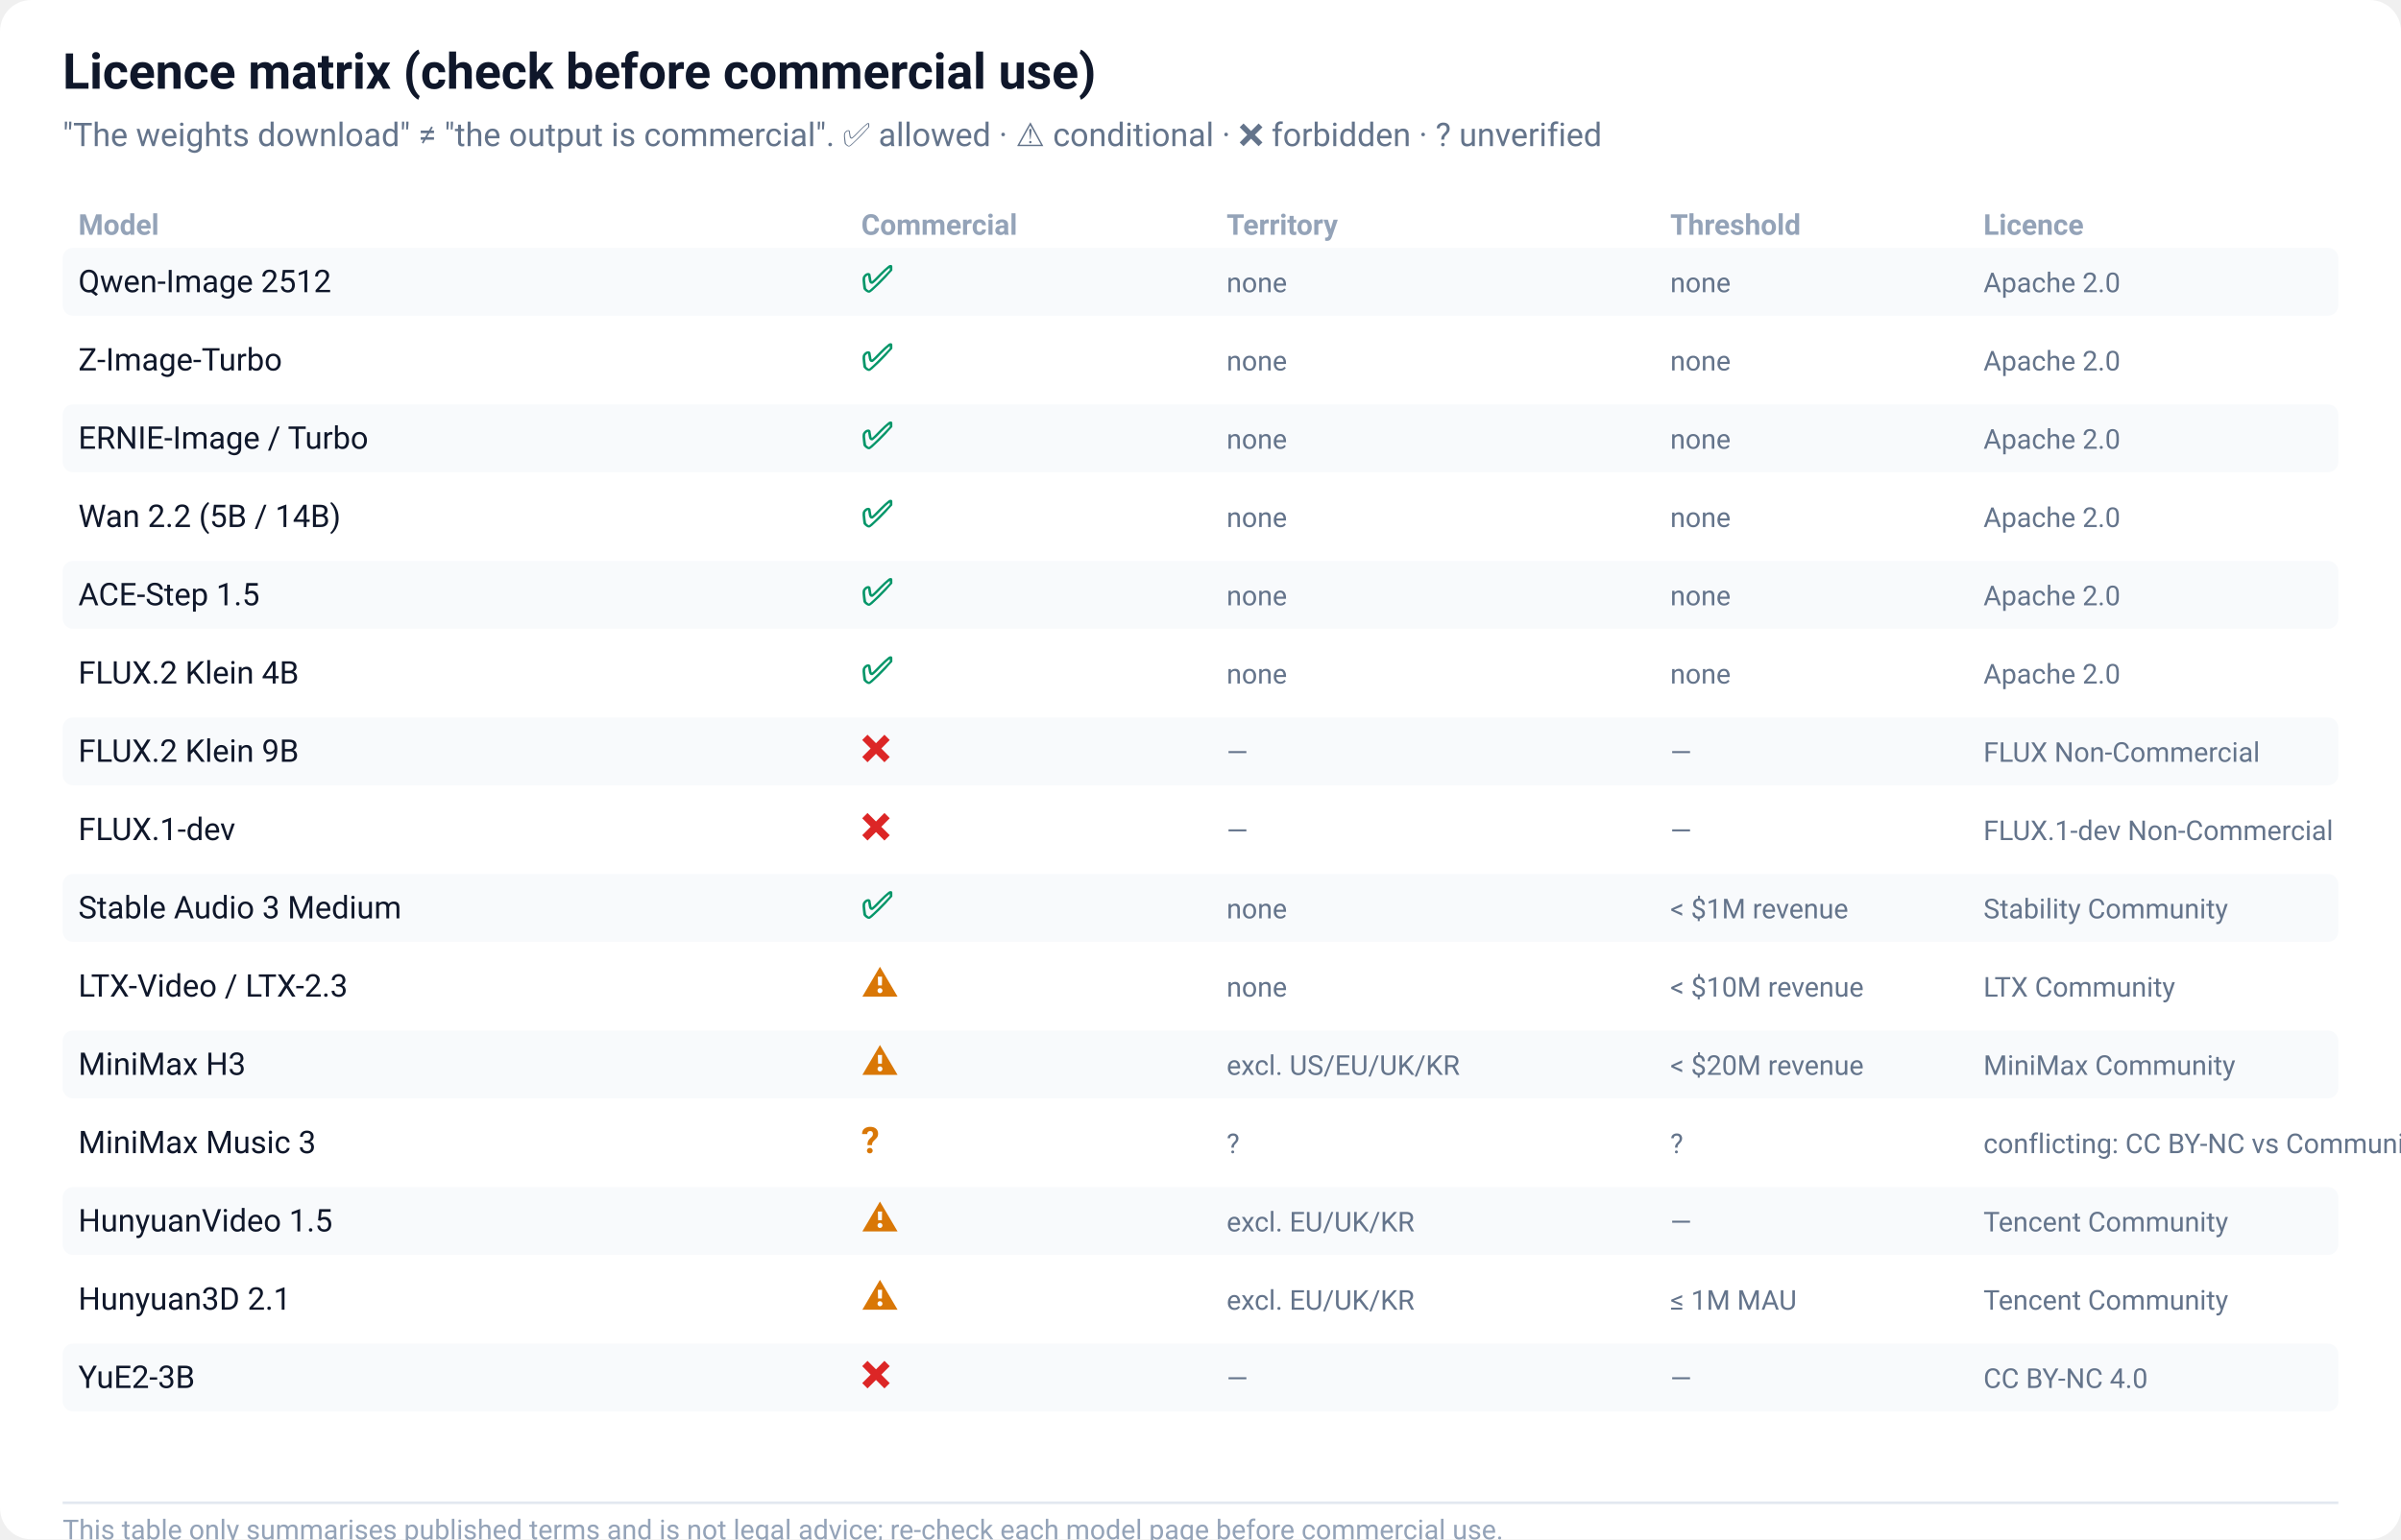
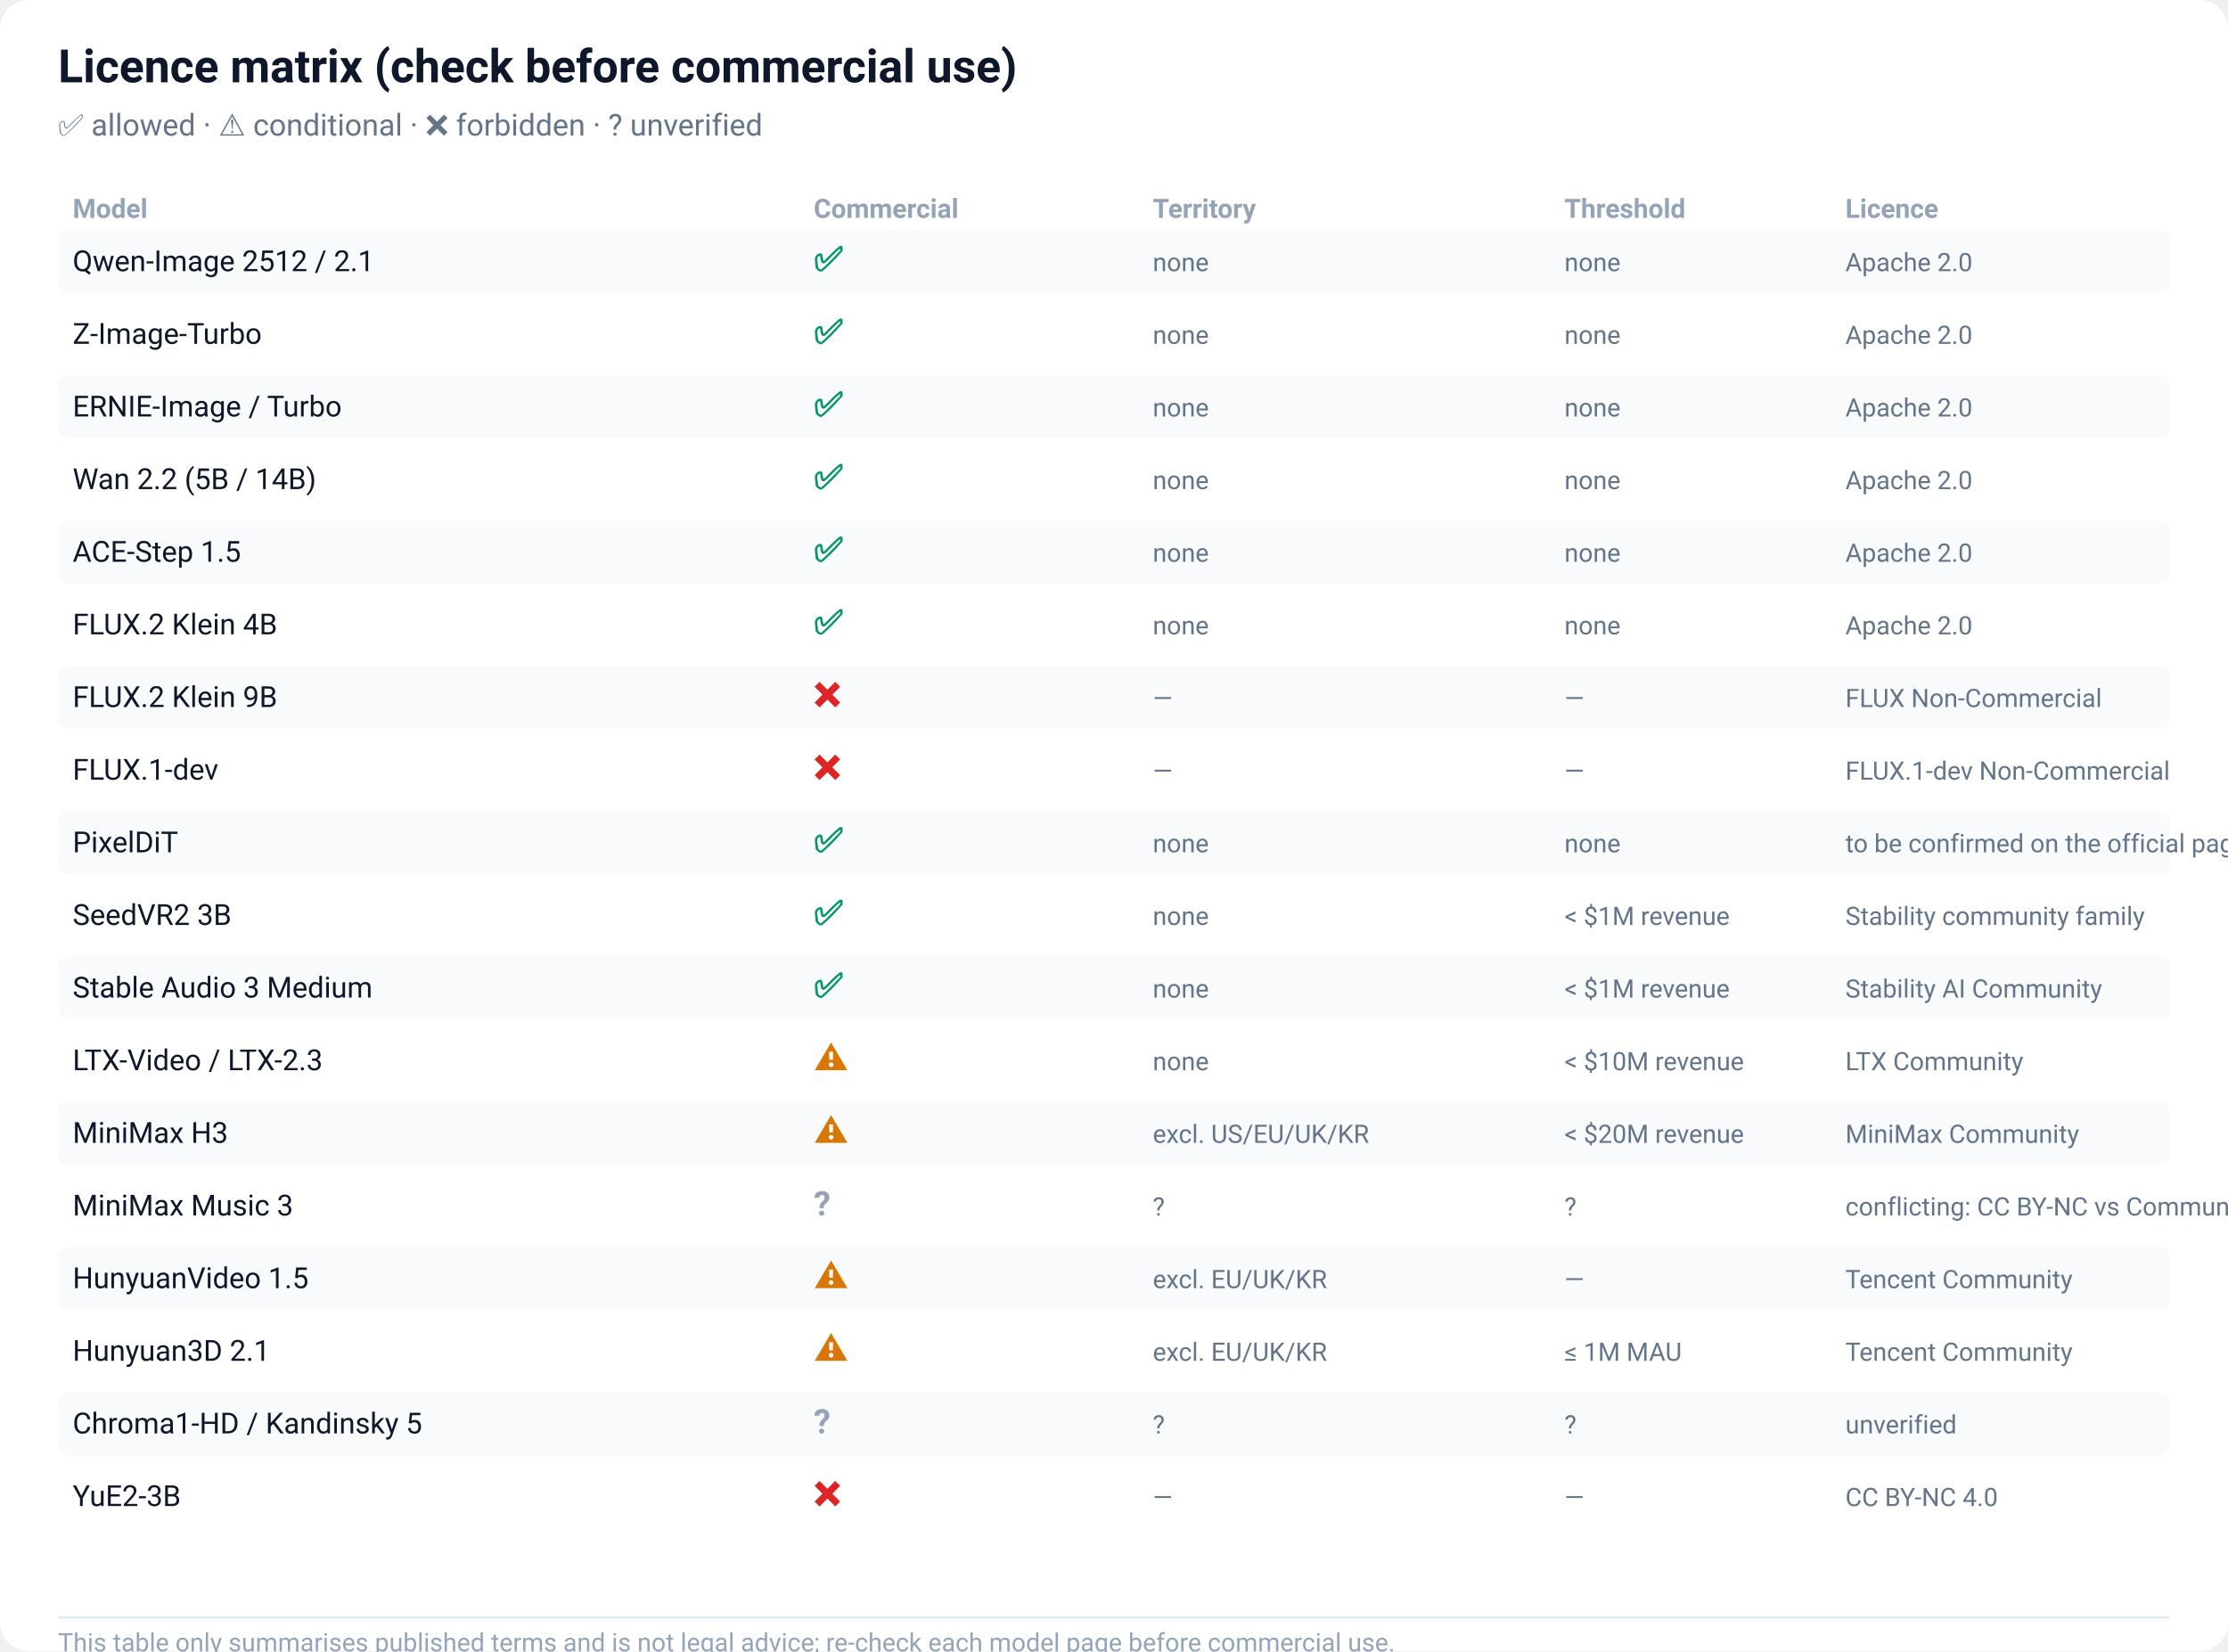
- <svg xmlns="http://www.w3.org/2000/svg" viewBox="0 0 920 590" width="920" height="590" role="img" aria-label="Licence matrix (check before commercial use)">
-   <rect x="0.0" y="0.0" width="920.0" height="590.0" rx="12" fill="#ffffff" />
-   <text x="24" y="34" font-family="-apple-system,'Segoe UI',Roboto,Helvetica,Arial,sans-serif" font-size="19" fill="#0f172a" font-weight="700">Licence matrix (check before commercial use)</text>
-   <text x="24" y="56" font-family="-apple-system,'Segoe UI',Roboto,Helvetica,Arial,sans-serif" font-size="12.5" fill="#64748b">"The weights download" ≠ "the output is commercial". ✅ allowed · ⚠️ conditional · ❌ forbidden · ? unverified</text>
-   <text x="30" y="90" font-family="-apple-system,'Segoe UI',Roboto,Helvetica,Arial,sans-serif" font-size="11" fill="#94a3b8" font-weight="700">Model</text>
-   <text x="330" y="90" font-family="-apple-system,'Segoe UI',Roboto,Helvetica,Arial,sans-serif" font-size="11" fill="#94a3b8" font-weight="700">Commercial</text>
-   <text x="470" y="90" font-family="-apple-system,'Segoe UI',Roboto,Helvetica,Arial,sans-serif" font-size="11" fill="#94a3b8" font-weight="700">Territory</text>
-   <text x="640" y="90" font-family="-apple-system,'Segoe UI',Roboto,Helvetica,Arial,sans-serif" font-size="11" fill="#94a3b8" font-weight="700">Threshold</text>
-   <text x="760" y="90" font-family="-apple-system,'Segoe UI',Roboto,Helvetica,Arial,sans-serif" font-size="11" fill="#94a3b8" font-weight="700">Licence</text>
+ <svg xmlns="http://www.w3.org/2000/svg" viewBox="0 0 920 682" width="920" height="682" role="img" aria-label="Licence matrix (check before commercial use)">
+   <rect x="0.0" y="0.0" width="920.0" height="682.0" rx="12" fill="#ffffff" />
+   <text x="24.0" y="34.0" font-family="-apple-system,'Segoe UI',Roboto,Helvetica,Arial,sans-serif" font-size="19" fill="#0f172a" font-weight="700">Licence matrix (check before commercial use)</text>
+   <text x="24.0" y="56.0" font-family="-apple-system,'Segoe UI',Roboto,Helvetica,Arial,sans-serif" font-size="12.5" fill="#64748b">✅ allowed · ⚠️ conditional · ❌ forbidden · ? unverified</text>
+   <text x="30.0" y="90.0" font-family="-apple-system,'Segoe UI',Roboto,Helvetica,Arial,sans-serif" font-size="11" fill="#94a3b8" font-weight="700">Model</text>
+   <text x="336.0" y="90.0" font-family="-apple-system,'Segoe UI',Roboto,Helvetica,Arial,sans-serif" font-size="11" fill="#94a3b8" font-weight="700">Commercial</text>
+   <text x="476.0" y="90.0" font-family="-apple-system,'Segoe UI',Roboto,Helvetica,Arial,sans-serif" font-size="11" fill="#94a3b8" font-weight="700">Territory</text>
+   <text x="646.0" y="90.0" font-family="-apple-system,'Segoe UI',Roboto,Helvetica,Arial,sans-serif" font-size="11" fill="#94a3b8" font-weight="700">Threshold</text>
+   <text x="762.0" y="90.0" font-family="-apple-system,'Segoe UI',Roboto,Helvetica,Arial,sans-serif" font-size="11" fill="#94a3b8" font-weight="700">Licence</text>
  <rect x="24.0" y="95.0" width="872.0" height="26.0" rx="4" fill="#f8fafc" />
-   <text x="30" y="112" font-family="-apple-system,'Segoe UI',Roboto,Helvetica,Arial,sans-serif" font-size="12" fill="#0f172a">Qwen-Image 2512</text>
-   <text x="330" y="112" font-family="-apple-system,'Segoe UI',Roboto,Helvetica,Arial,sans-serif" font-size="14" fill="#059669" font-weight="700">✅</text>
-   <text x="470" y="112" font-family="-apple-system,'Segoe UI',Roboto,Helvetica,Arial,sans-serif" font-size="10.5" fill="#64748b">none</text>
-   <text x="640" y="112" font-family="-apple-system,'Segoe UI',Roboto,Helvetica,Arial,sans-serif" font-size="10.5" fill="#64748b">none</text>
-   <text x="760" y="112" font-family="-apple-system,'Segoe UI',Roboto,Helvetica,Arial,sans-serif" font-size="10.5" fill="#64748b">Apache 2.0</text>
-   <text x="30" y="142" font-family="-apple-system,'Segoe UI',Roboto,Helvetica,Arial,sans-serif" font-size="12" fill="#0f172a">Z-Image-Turbo</text>
-   <text x="330" y="142" font-family="-apple-system,'Segoe UI',Roboto,Helvetica,Arial,sans-serif" font-size="14" fill="#059669" font-weight="700">✅</text>
-   <text x="470" y="142" font-family="-apple-system,'Segoe UI',Roboto,Helvetica,Arial,sans-serif" font-size="10.5" fill="#64748b">none</text>
-   <text x="640" y="142" font-family="-apple-system,'Segoe UI',Roboto,Helvetica,Arial,sans-serif" font-size="10.5" fill="#64748b">none</text>
-   <text x="760" y="142" font-family="-apple-system,'Segoe UI',Roboto,Helvetica,Arial,sans-serif" font-size="10.5" fill="#64748b">Apache 2.0</text>
+   <text x="30.0" y="112.0" font-family="-apple-system,'Segoe UI',Roboto,Helvetica,Arial,sans-serif" font-size="12" fill="#0f172a">Qwen-Image 2512 / 2.1</text>
+   <text x="336.0" y="112.0" font-family="-apple-system,'Segoe UI',Roboto,Helvetica,Arial,sans-serif" font-size="14" fill="#059669" font-weight="700">✅</text>
+   <text x="476.0" y="112.0" font-family="-apple-system,'Segoe UI',Roboto,Helvetica,Arial,sans-serif" font-size="10.5" fill="#64748b">none</text>
+   <text x="646.0" y="112.0" font-family="-apple-system,'Segoe UI',Roboto,Helvetica,Arial,sans-serif" font-size="10.5" fill="#64748b">none</text>
+   <text x="762.0" y="112.0" font-family="-apple-system,'Segoe UI',Roboto,Helvetica,Arial,sans-serif" font-size="10.5" fill="#64748b">Apache 2.0</text>
+   <text x="30.0" y="142.0" font-family="-apple-system,'Segoe UI',Roboto,Helvetica,Arial,sans-serif" font-size="12" fill="#0f172a">Z-Image-Turbo</text>
+   <text x="336.0" y="142.0" font-family="-apple-system,'Segoe UI',Roboto,Helvetica,Arial,sans-serif" font-size="14" fill="#059669" font-weight="700">✅</text>
+   <text x="476.0" y="142.0" font-family="-apple-system,'Segoe UI',Roboto,Helvetica,Arial,sans-serif" font-size="10.5" fill="#64748b">none</text>
+   <text x="646.0" y="142.0" font-family="-apple-system,'Segoe UI',Roboto,Helvetica,Arial,sans-serif" font-size="10.5" fill="#64748b">none</text>
+   <text x="762.0" y="142.0" font-family="-apple-system,'Segoe UI',Roboto,Helvetica,Arial,sans-serif" font-size="10.5" fill="#64748b">Apache 2.0</text>
  <rect x="24.0" y="155.0" width="872.0" height="26.0" rx="4" fill="#f8fafc" />
-   <text x="30" y="172" font-family="-apple-system,'Segoe UI',Roboto,Helvetica,Arial,sans-serif" font-size="12" fill="#0f172a">ERNIE-Image / Turbo</text>
-   <text x="330" y="172" font-family="-apple-system,'Segoe UI',Roboto,Helvetica,Arial,sans-serif" font-size="14" fill="#059669" font-weight="700">✅</text>
-   <text x="470" y="172" font-family="-apple-system,'Segoe UI',Roboto,Helvetica,Arial,sans-serif" font-size="10.5" fill="#64748b">none</text>
-   <text x="640" y="172" font-family="-apple-system,'Segoe UI',Roboto,Helvetica,Arial,sans-serif" font-size="10.5" fill="#64748b">none</text>
-   <text x="760" y="172" font-family="-apple-system,'Segoe UI',Roboto,Helvetica,Arial,sans-serif" font-size="10.5" fill="#64748b">Apache 2.0</text>
-   <text x="30" y="202" font-family="-apple-system,'Segoe UI',Roboto,Helvetica,Arial,sans-serif" font-size="12" fill="#0f172a">Wan 2.2 (5B / 14B)</text>
-   <text x="330" y="202" font-family="-apple-system,'Segoe UI',Roboto,Helvetica,Arial,sans-serif" font-size="14" fill="#059669" font-weight="700">✅</text>
-   <text x="470" y="202" font-family="-apple-system,'Segoe UI',Roboto,Helvetica,Arial,sans-serif" font-size="10.5" fill="#64748b">none</text>
-   <text x="640" y="202" font-family="-apple-system,'Segoe UI',Roboto,Helvetica,Arial,sans-serif" font-size="10.5" fill="#64748b">none</text>
-   <text x="760" y="202" font-family="-apple-system,'Segoe UI',Roboto,Helvetica,Arial,sans-serif" font-size="10.5" fill="#64748b">Apache 2.0</text>
+   <text x="30.0" y="172.0" font-family="-apple-system,'Segoe UI',Roboto,Helvetica,Arial,sans-serif" font-size="12" fill="#0f172a">ERNIE-Image / Turbo</text>
+   <text x="336.0" y="172.0" font-family="-apple-system,'Segoe UI',Roboto,Helvetica,Arial,sans-serif" font-size="14" fill="#059669" font-weight="700">✅</text>
+   <text x="476.0" y="172.0" font-family="-apple-system,'Segoe UI',Roboto,Helvetica,Arial,sans-serif" font-size="10.5" fill="#64748b">none</text>
+   <text x="646.0" y="172.0" font-family="-apple-system,'Segoe UI',Roboto,Helvetica,Arial,sans-serif" font-size="10.5" fill="#64748b">none</text>
+   <text x="762.0" y="172.0" font-family="-apple-system,'Segoe UI',Roboto,Helvetica,Arial,sans-serif" font-size="10.5" fill="#64748b">Apache 2.0</text>
+   <text x="30.0" y="202.0" font-family="-apple-system,'Segoe UI',Roboto,Helvetica,Arial,sans-serif" font-size="12" fill="#0f172a">Wan 2.2 (5B / 14B)</text>
+   <text x="336.0" y="202.0" font-family="-apple-system,'Segoe UI',Roboto,Helvetica,Arial,sans-serif" font-size="14" fill="#059669" font-weight="700">✅</text>
+   <text x="476.0" y="202.0" font-family="-apple-system,'Segoe UI',Roboto,Helvetica,Arial,sans-serif" font-size="10.5" fill="#64748b">none</text>
+   <text x="646.0" y="202.0" font-family="-apple-system,'Segoe UI',Roboto,Helvetica,Arial,sans-serif" font-size="10.5" fill="#64748b">none</text>
+   <text x="762.0" y="202.0" font-family="-apple-system,'Segoe UI',Roboto,Helvetica,Arial,sans-serif" font-size="10.5" fill="#64748b">Apache 2.0</text>
  <rect x="24.0" y="215.0" width="872.0" height="26.0" rx="4" fill="#f8fafc" />
-   <text x="30" y="232" font-family="-apple-system,'Segoe UI',Roboto,Helvetica,Arial,sans-serif" font-size="12" fill="#0f172a">ACE-Step 1.5</text>
-   <text x="330" y="232" font-family="-apple-system,'Segoe UI',Roboto,Helvetica,Arial,sans-serif" font-size="14" fill="#059669" font-weight="700">✅</text>
-   <text x="470" y="232" font-family="-apple-system,'Segoe UI',Roboto,Helvetica,Arial,sans-serif" font-size="10.5" fill="#64748b">none</text>
-   <text x="640" y="232" font-family="-apple-system,'Segoe UI',Roboto,Helvetica,Arial,sans-serif" font-size="10.5" fill="#64748b">none</text>
-   <text x="760" y="232" font-family="-apple-system,'Segoe UI',Roboto,Helvetica,Arial,sans-serif" font-size="10.5" fill="#64748b">Apache 2.0</text>
-   <text x="30" y="262" font-family="-apple-system,'Segoe UI',Roboto,Helvetica,Arial,sans-serif" font-size="12" fill="#0f172a">FLUX.2 Klein 4B</text>
-   <text x="330" y="262" font-family="-apple-system,'Segoe UI',Roboto,Helvetica,Arial,sans-serif" font-size="14" fill="#059669" font-weight="700">✅</text>
-   <text x="470" y="262" font-family="-apple-system,'Segoe UI',Roboto,Helvetica,Arial,sans-serif" font-size="10.5" fill="#64748b">none</text>
-   <text x="640" y="262" font-family="-apple-system,'Segoe UI',Roboto,Helvetica,Arial,sans-serif" font-size="10.5" fill="#64748b">none</text>
-   <text x="760" y="262" font-family="-apple-system,'Segoe UI',Roboto,Helvetica,Arial,sans-serif" font-size="10.5" fill="#64748b">Apache 2.0</text>
+   <text x="30.0" y="232.0" font-family="-apple-system,'Segoe UI',Roboto,Helvetica,Arial,sans-serif" font-size="12" fill="#0f172a">ACE-Step 1.5</text>
+   <text x="336.0" y="232.0" font-family="-apple-system,'Segoe UI',Roboto,Helvetica,Arial,sans-serif" font-size="14" fill="#059669" font-weight="700">✅</text>
+   <text x="476.0" y="232.0" font-family="-apple-system,'Segoe UI',Roboto,Helvetica,Arial,sans-serif" font-size="10.5" fill="#64748b">none</text>
+   <text x="646.0" y="232.0" font-family="-apple-system,'Segoe UI',Roboto,Helvetica,Arial,sans-serif" font-size="10.5" fill="#64748b">none</text>
+   <text x="762.0" y="232.0" font-family="-apple-system,'Segoe UI',Roboto,Helvetica,Arial,sans-serif" font-size="10.5" fill="#64748b">Apache 2.0</text>
+   <text x="30.0" y="262.0" font-family="-apple-system,'Segoe UI',Roboto,Helvetica,Arial,sans-serif" font-size="12" fill="#0f172a">FLUX.2 Klein 4B</text>
+   <text x="336.0" y="262.0" font-family="-apple-system,'Segoe UI',Roboto,Helvetica,Arial,sans-serif" font-size="14" fill="#059669" font-weight="700">✅</text>
+   <text x="476.0" y="262.0" font-family="-apple-system,'Segoe UI',Roboto,Helvetica,Arial,sans-serif" font-size="10.5" fill="#64748b">none</text>
+   <text x="646.0" y="262.0" font-family="-apple-system,'Segoe UI',Roboto,Helvetica,Arial,sans-serif" font-size="10.5" fill="#64748b">none</text>
+   <text x="762.0" y="262.0" font-family="-apple-system,'Segoe UI',Roboto,Helvetica,Arial,sans-serif" font-size="10.5" fill="#64748b">Apache 2.0</text>
  <rect x="24.0" y="275.0" width="872.0" height="26.0" rx="4" fill="#f8fafc" />
-   <text x="30" y="292" font-family="-apple-system,'Segoe UI',Roboto,Helvetica,Arial,sans-serif" font-size="12" fill="#0f172a">FLUX.2 Klein 9B</text>
-   <text x="330" y="292" font-family="-apple-system,'Segoe UI',Roboto,Helvetica,Arial,sans-serif" font-size="14" fill="#dc2626" font-weight="700">❌</text>
-   <text x="470" y="292" font-family="-apple-system,'Segoe UI',Roboto,Helvetica,Arial,sans-serif" font-size="10.5" fill="#64748b">—</text>
-   <text x="640" y="292" font-family="-apple-system,'Segoe UI',Roboto,Helvetica,Arial,sans-serif" font-size="10.5" fill="#64748b">—</text>
-   <text x="760" y="292" font-family="-apple-system,'Segoe UI',Roboto,Helvetica,Arial,sans-serif" font-size="10.5" fill="#64748b">FLUX Non-Commercial</text>
-   <text x="30" y="322" font-family="-apple-system,'Segoe UI',Roboto,Helvetica,Arial,sans-serif" font-size="12" fill="#0f172a">FLUX.1-dev</text>
-   <text x="330" y="322" font-family="-apple-system,'Segoe UI',Roboto,Helvetica,Arial,sans-serif" font-size="14" fill="#dc2626" font-weight="700">❌</text>
-   <text x="470" y="322" font-family="-apple-system,'Segoe UI',Roboto,Helvetica,Arial,sans-serif" font-size="10.5" fill="#64748b">—</text>
-   <text x="640" y="322" font-family="-apple-system,'Segoe UI',Roboto,Helvetica,Arial,sans-serif" font-size="10.5" fill="#64748b">—</text>
-   <text x="760" y="322" font-family="-apple-system,'Segoe UI',Roboto,Helvetica,Arial,sans-serif" font-size="10.5" fill="#64748b">FLUX.1-dev Non-Commercial</text>
+   <text x="30.0" y="292.0" font-family="-apple-system,'Segoe UI',Roboto,Helvetica,Arial,sans-serif" font-size="12" fill="#0f172a">FLUX.2 Klein 9B</text>
+   <text x="336.0" y="292.0" font-family="-apple-system,'Segoe UI',Roboto,Helvetica,Arial,sans-serif" font-size="14" fill="#dc2626" font-weight="700">❌</text>
+   <text x="476.0" y="292.0" font-family="-apple-system,'Segoe UI',Roboto,Helvetica,Arial,sans-serif" font-size="10.5" fill="#64748b">—</text>
+   <text x="646.0" y="292.0" font-family="-apple-system,'Segoe UI',Roboto,Helvetica,Arial,sans-serif" font-size="10.5" fill="#64748b">—</text>
+   <text x="762.0" y="292.0" font-family="-apple-system,'Segoe UI',Roboto,Helvetica,Arial,sans-serif" font-size="10.5" fill="#64748b">FLUX Non-Commercial</text>
+   <text x="30.0" y="322.0" font-family="-apple-system,'Segoe UI',Roboto,Helvetica,Arial,sans-serif" font-size="12" fill="#0f172a">FLUX.1-dev</text>
+   <text x="336.0" y="322.0" font-family="-apple-system,'Segoe UI',Roboto,Helvetica,Arial,sans-serif" font-size="14" fill="#dc2626" font-weight="700">❌</text>
+   <text x="476.0" y="322.0" font-family="-apple-system,'Segoe UI',Roboto,Helvetica,Arial,sans-serif" font-size="10.5" fill="#64748b">—</text>
+   <text x="646.0" y="322.0" font-family="-apple-system,'Segoe UI',Roboto,Helvetica,Arial,sans-serif" font-size="10.5" fill="#64748b">—</text>
+   <text x="762.0" y="322.0" font-family="-apple-system,'Segoe UI',Roboto,Helvetica,Arial,sans-serif" font-size="10.5" fill="#64748b">FLUX.1-dev Non-Commercial</text>
  <rect x="24.0" y="335.0" width="872.0" height="26.0" rx="4" fill="#f8fafc" />
-   <text x="30" y="352" font-family="-apple-system,'Segoe UI',Roboto,Helvetica,Arial,sans-serif" font-size="12" fill="#0f172a">Stable Audio 3 Medium</text>
-   <text x="330" y="352" font-family="-apple-system,'Segoe UI',Roboto,Helvetica,Arial,sans-serif" font-size="14" fill="#059669" font-weight="700">✅</text>
-   <text x="470" y="352" font-family="-apple-system,'Segoe UI',Roboto,Helvetica,Arial,sans-serif" font-size="10.5" fill="#64748b">none</text>
-   <text x="640" y="352" font-family="-apple-system,'Segoe UI',Roboto,Helvetica,Arial,sans-serif" font-size="10.5" fill="#64748b">&lt; $1M revenue</text>
-   <text x="760" y="352" font-family="-apple-system,'Segoe UI',Roboto,Helvetica,Arial,sans-serif" font-size="10.5" fill="#64748b">Stability Community</text>
-   <text x="30" y="382" font-family="-apple-system,'Segoe UI',Roboto,Helvetica,Arial,sans-serif" font-size="12" fill="#0f172a">LTX-Video / LTX-2.3</text>
-   <text x="330" y="382" font-family="-apple-system,'Segoe UI',Roboto,Helvetica,Arial,sans-serif" font-size="14" fill="#d97706" font-weight="700">⚠</text>
-   <text x="470" y="382" font-family="-apple-system,'Segoe UI',Roboto,Helvetica,Arial,sans-serif" font-size="10.5" fill="#64748b">none</text>
-   <text x="640" y="382" font-family="-apple-system,'Segoe UI',Roboto,Helvetica,Arial,sans-serif" font-size="10.5" fill="#64748b">&lt; $10M revenue</text>
-   <text x="760" y="382" font-family="-apple-system,'Segoe UI',Roboto,Helvetica,Arial,sans-serif" font-size="10.5" fill="#64748b">LTX Community</text>
+   <text x="30.0" y="352.0" font-family="-apple-system,'Segoe UI',Roboto,Helvetica,Arial,sans-serif" font-size="12" fill="#0f172a">PixelDiT</text>
+   <text x="336.0" y="352.0" font-family="-apple-system,'Segoe UI',Roboto,Helvetica,Arial,sans-serif" font-size="14" fill="#059669" font-weight="700">✅</text>
+   <text x="476.0" y="352.0" font-family="-apple-system,'Segoe UI',Roboto,Helvetica,Arial,sans-serif" font-size="10.5" fill="#64748b">none</text>
+   <text x="646.0" y="352.0" font-family="-apple-system,'Segoe UI',Roboto,Helvetica,Arial,sans-serif" font-size="10.5" fill="#64748b">none</text>
+   <text x="762.0" y="352.0" font-family="-apple-system,'Segoe UI',Roboto,Helvetica,Arial,sans-serif" font-size="10.5" fill="#64748b">to be confirmed on the official page</text>
+   <text x="30.0" y="382.0" font-family="-apple-system,'Segoe UI',Roboto,Helvetica,Arial,sans-serif" font-size="12" fill="#0f172a">SeedVR2 3B</text>
+   <text x="336.0" y="382.0" font-family="-apple-system,'Segoe UI',Roboto,Helvetica,Arial,sans-serif" font-size="14" fill="#059669" font-weight="700">✅</text>
+   <text x="476.0" y="382.0" font-family="-apple-system,'Segoe UI',Roboto,Helvetica,Arial,sans-serif" font-size="10.5" fill="#64748b">none</text>
+   <text x="646.0" y="382.0" font-family="-apple-system,'Segoe UI',Roboto,Helvetica,Arial,sans-serif" font-size="10.5" fill="#64748b">&lt; $1M revenue</text>
+   <text x="762.0" y="382.0" font-family="-apple-system,'Segoe UI',Roboto,Helvetica,Arial,sans-serif" font-size="10.5" fill="#64748b">Stability community family</text>
  <rect x="24.0" y="395.0" width="872.0" height="26.0" rx="4" fill="#f8fafc" />
-   <text x="30" y="412" font-family="-apple-system,'Segoe UI',Roboto,Helvetica,Arial,sans-serif" font-size="12" fill="#0f172a">MiniMax H3</text>
-   <text x="330" y="412" font-family="-apple-system,'Segoe UI',Roboto,Helvetica,Arial,sans-serif" font-size="14" fill="#d97706" font-weight="700">⚠</text>
-   <text x="470" y="412" font-family="-apple-system,'Segoe UI',Roboto,Helvetica,Arial,sans-serif" font-size="10.5" fill="#64748b">excl. US/EU/UK/KR</text>
-   <text x="640" y="412" font-family="-apple-system,'Segoe UI',Roboto,Helvetica,Arial,sans-serif" font-size="10.5" fill="#64748b">&lt; $20M revenue</text>
-   <text x="760" y="412" font-family="-apple-system,'Segoe UI',Roboto,Helvetica,Arial,sans-serif" font-size="10.5" fill="#64748b">MiniMax Community</text>
-   <text x="30" y="442" font-family="-apple-system,'Segoe UI',Roboto,Helvetica,Arial,sans-serif" font-size="12" fill="#0f172a">MiniMax Music 3</text>
-   <text x="330" y="442" font-family="-apple-system,'Segoe UI',Roboto,Helvetica,Arial,sans-serif" font-size="14" fill="#d97706" font-weight="700">?</text>
-   <text x="470" y="442" font-family="-apple-system,'Segoe UI',Roboto,Helvetica,Arial,sans-serif" font-size="10.5" fill="#64748b">?</text>
-   <text x="640" y="442" font-family="-apple-system,'Segoe UI',Roboto,Helvetica,Arial,sans-serif" font-size="10.5" fill="#64748b">?</text>
-   <text x="760" y="442" font-family="-apple-system,'Segoe UI',Roboto,Helvetica,Arial,sans-serif" font-size="10.5" fill="#64748b">conflicting: CC BY-NC vs Community</text>
+   <text x="30.0" y="412.0" font-family="-apple-system,'Segoe UI',Roboto,Helvetica,Arial,sans-serif" font-size="12" fill="#0f172a">Stable Audio 3 Medium</text>
+   <text x="336.0" y="412.0" font-family="-apple-system,'Segoe UI',Roboto,Helvetica,Arial,sans-serif" font-size="14" fill="#059669" font-weight="700">✅</text>
+   <text x="476.0" y="412.0" font-family="-apple-system,'Segoe UI',Roboto,Helvetica,Arial,sans-serif" font-size="10.5" fill="#64748b">none</text>
+   <text x="646.0" y="412.0" font-family="-apple-system,'Segoe UI',Roboto,Helvetica,Arial,sans-serif" font-size="10.5" fill="#64748b">&lt; $1M revenue</text>
+   <text x="762.0" y="412.0" font-family="-apple-system,'Segoe UI',Roboto,Helvetica,Arial,sans-serif" font-size="10.5" fill="#64748b">Stability AI Community</text>
+   <text x="30.0" y="442.0" font-family="-apple-system,'Segoe UI',Roboto,Helvetica,Arial,sans-serif" font-size="12" fill="#0f172a">LTX-Video / LTX-2.3</text>
+   <text x="336.0" y="442.0" font-family="-apple-system,'Segoe UI',Roboto,Helvetica,Arial,sans-serif" font-size="14" fill="#d97706" font-weight="700">⚠</text>
+   <text x="476.0" y="442.0" font-family="-apple-system,'Segoe UI',Roboto,Helvetica,Arial,sans-serif" font-size="10.5" fill="#64748b">none</text>
+   <text x="646.0" y="442.0" font-family="-apple-system,'Segoe UI',Roboto,Helvetica,Arial,sans-serif" font-size="10.5" fill="#64748b">&lt; $10M revenue</text>
+   <text x="762.0" y="442.0" font-family="-apple-system,'Segoe UI',Roboto,Helvetica,Arial,sans-serif" font-size="10.5" fill="#64748b">LTX Community</text>
  <rect x="24.0" y="455.0" width="872.0" height="26.0" rx="4" fill="#f8fafc" />
-   <text x="30" y="472" font-family="-apple-system,'Segoe UI',Roboto,Helvetica,Arial,sans-serif" font-size="12" fill="#0f172a">HunyuanVideo 1.5</text>
-   <text x="330" y="472" font-family="-apple-system,'Segoe UI',Roboto,Helvetica,Arial,sans-serif" font-size="14" fill="#d97706" font-weight="700">⚠</text>
-   <text x="470" y="472" font-family="-apple-system,'Segoe UI',Roboto,Helvetica,Arial,sans-serif" font-size="10.5" fill="#64748b">excl. EU/UK/KR</text>
-   <text x="640" y="472" font-family="-apple-system,'Segoe UI',Roboto,Helvetica,Arial,sans-serif" font-size="10.5" fill="#64748b">—</text>
-   <text x="760" y="472" font-family="-apple-system,'Segoe UI',Roboto,Helvetica,Arial,sans-serif" font-size="10.5" fill="#64748b">Tencent Community</text>
-   <text x="30" y="502" font-family="-apple-system,'Segoe UI',Roboto,Helvetica,Arial,sans-serif" font-size="12" fill="#0f172a">Hunyuan3D 2.1</text>
-   <text x="330" y="502" font-family="-apple-system,'Segoe UI',Roboto,Helvetica,Arial,sans-serif" font-size="14" fill="#d97706" font-weight="700">⚠</text>
-   <text x="470" y="502" font-family="-apple-system,'Segoe UI',Roboto,Helvetica,Arial,sans-serif" font-size="10.5" fill="#64748b">excl. EU/UK/KR</text>
-   <text x="640" y="502" font-family="-apple-system,'Segoe UI',Roboto,Helvetica,Arial,sans-serif" font-size="10.5" fill="#64748b">≤ 1M MAU</text>
-   <text x="760" y="502" font-family="-apple-system,'Segoe UI',Roboto,Helvetica,Arial,sans-serif" font-size="10.5" fill="#64748b">Tencent Community</text>
+   <text x="30.0" y="472.0" font-family="-apple-system,'Segoe UI',Roboto,Helvetica,Arial,sans-serif" font-size="12" fill="#0f172a">MiniMax H3</text>
+   <text x="336.0" y="472.0" font-family="-apple-system,'Segoe UI',Roboto,Helvetica,Arial,sans-serif" font-size="14" fill="#d97706" font-weight="700">⚠</text>
+   <text x="476.0" y="472.0" font-family="-apple-system,'Segoe UI',Roboto,Helvetica,Arial,sans-serif" font-size="10.5" fill="#64748b">excl. US/EU/UK/KR</text>
+   <text x="646.0" y="472.0" font-family="-apple-system,'Segoe UI',Roboto,Helvetica,Arial,sans-serif" font-size="10.5" fill="#64748b">&lt; $20M revenue</text>
+   <text x="762.0" y="472.0" font-family="-apple-system,'Segoe UI',Roboto,Helvetica,Arial,sans-serif" font-size="10.5" fill="#64748b">MiniMax Community</text>
+   <text x="30.0" y="502.0" font-family="-apple-system,'Segoe UI',Roboto,Helvetica,Arial,sans-serif" font-size="12" fill="#0f172a">MiniMax Music 3</text>
+   <text x="336.0" y="502.0" font-family="-apple-system,'Segoe UI',Roboto,Helvetica,Arial,sans-serif" font-size="14" fill="#94a3b8" font-weight="700">?</text>
+   <text x="476.0" y="502.0" font-family="-apple-system,'Segoe UI',Roboto,Helvetica,Arial,sans-serif" font-size="10.5" fill="#64748b">?</text>
+   <text x="646.0" y="502.0" font-family="-apple-system,'Segoe UI',Roboto,Helvetica,Arial,sans-serif" font-size="10.5" fill="#64748b">?</text>
+   <text x="762.0" y="502.0" font-family="-apple-system,'Segoe UI',Roboto,Helvetica,Arial,sans-serif" font-size="10.5" fill="#64748b">conflicting: CC BY-NC vs Community</text>
  <rect x="24.0" y="515.0" width="872.0" height="26.0" rx="4" fill="#f8fafc" />
-   <text x="30" y="532" font-family="-apple-system,'Segoe UI',Roboto,Helvetica,Arial,sans-serif" font-size="12" fill="#0f172a">YuE2-3B</text>
-   <text x="330" y="532" font-family="-apple-system,'Segoe UI',Roboto,Helvetica,Arial,sans-serif" font-size="14" fill="#dc2626" font-weight="700">❌</text>
-   <text x="470" y="532" font-family="-apple-system,'Segoe UI',Roboto,Helvetica,Arial,sans-serif" font-size="10.5" fill="#64748b">—</text>
-   <text x="640" y="532" font-family="-apple-system,'Segoe UI',Roboto,Helvetica,Arial,sans-serif" font-size="10.5" fill="#64748b">—</text>
-   <text x="760" y="532" font-family="-apple-system,'Segoe UI',Roboto,Helvetica,Arial,sans-serif" font-size="10.5" fill="#64748b">CC BY-NC 4.0</text>
-   <line x1="24.0" y1="576.0" x2="896.0" y2="576.0" stroke="#e2e8f0" stroke-width="1" />
-   <text x="24" y="590" font-family="-apple-system,'Segoe UI',Roboto,Helvetica,Arial,sans-serif" font-size="10.5" fill="#94a3b8">This table only summarises published terms and is not legal advice; re-check each model page before commercial use.</text>
+   <text x="30.0" y="532.0" font-family="-apple-system,'Segoe UI',Roboto,Helvetica,Arial,sans-serif" font-size="12" fill="#0f172a">HunyuanVideo 1.5</text>
+   <text x="336.0" y="532.0" font-family="-apple-system,'Segoe UI',Roboto,Helvetica,Arial,sans-serif" font-size="14" fill="#d97706" font-weight="700">⚠</text>
+   <text x="476.0" y="532.0" font-family="-apple-system,'Segoe UI',Roboto,Helvetica,Arial,sans-serif" font-size="10.5" fill="#64748b">excl. EU/UK/KR</text>
+   <text x="646.0" y="532.0" font-family="-apple-system,'Segoe UI',Roboto,Helvetica,Arial,sans-serif" font-size="10.5" fill="#64748b">—</text>
+   <text x="762.0" y="532.0" font-family="-apple-system,'Segoe UI',Roboto,Helvetica,Arial,sans-serif" font-size="10.5" fill="#64748b">Tencent Community</text>
+   <text x="30.0" y="562.0" font-family="-apple-system,'Segoe UI',Roboto,Helvetica,Arial,sans-serif" font-size="12" fill="#0f172a">Hunyuan3D 2.1</text>
+   <text x="336.0" y="562.0" font-family="-apple-system,'Segoe UI',Roboto,Helvetica,Arial,sans-serif" font-size="14" fill="#d97706" font-weight="700">⚠</text>
+   <text x="476.0" y="562.0" font-family="-apple-system,'Segoe UI',Roboto,Helvetica,Arial,sans-serif" font-size="10.5" fill="#64748b">excl. EU/UK/KR</text>
+   <text x="646.0" y="562.0" font-family="-apple-system,'Segoe UI',Roboto,Helvetica,Arial,sans-serif" font-size="10.5" fill="#64748b">≤ 1M MAU</text>
+   <text x="762.0" y="562.0" font-family="-apple-system,'Segoe UI',Roboto,Helvetica,Arial,sans-serif" font-size="10.5" fill="#64748b">Tencent Community</text>
+   <rect x="24.0" y="575.0" width="872.0" height="26.0" rx="4" fill="#f8fafc" />
+   <text x="30.0" y="592.0" font-family="-apple-system,'Segoe UI',Roboto,Helvetica,Arial,sans-serif" font-size="12" fill="#0f172a">Chroma1-HD / Kandinsky 5</text>
+   <text x="336.0" y="592.0" font-family="-apple-system,'Segoe UI',Roboto,Helvetica,Arial,sans-serif" font-size="14" fill="#94a3b8" font-weight="700">?</text>
+   <text x="476.0" y="592.0" font-family="-apple-system,'Segoe UI',Roboto,Helvetica,Arial,sans-serif" font-size="10.5" fill="#64748b">?</text>
+   <text x="646.0" y="592.0" font-family="-apple-system,'Segoe UI',Roboto,Helvetica,Arial,sans-serif" font-size="10.5" fill="#64748b">?</text>
+   <text x="762.0" y="592.0" font-family="-apple-system,'Segoe UI',Roboto,Helvetica,Arial,sans-serif" font-size="10.5" fill="#64748b">unverified</text>
+   <text x="30.0" y="622.0" font-family="-apple-system,'Segoe UI',Roboto,Helvetica,Arial,sans-serif" font-size="12" fill="#0f172a">YuE2-3B</text>
+   <text x="336.0" y="622.0" font-family="-apple-system,'Segoe UI',Roboto,Helvetica,Arial,sans-serif" font-size="14" fill="#dc2626" font-weight="700">❌</text>
+   <text x="476.0" y="622.0" font-family="-apple-system,'Segoe UI',Roboto,Helvetica,Arial,sans-serif" font-size="10.5" fill="#64748b">—</text>
+   <text x="646.0" y="622.0" font-family="-apple-system,'Segoe UI',Roboto,Helvetica,Arial,sans-serif" font-size="10.5" fill="#64748b">—</text>
+   <text x="762.0" y="622.0" font-family="-apple-system,'Segoe UI',Roboto,Helvetica,Arial,sans-serif" font-size="10.5" fill="#64748b">CC BY-NC 4.0</text>
+   <line x1="24.0" y1="668.0" x2="896.0" y2="668.0" stroke="#e2e8f0" stroke-width="1" />
+   <text x="24.0" y="682.0" font-family="-apple-system,'Segoe UI',Roboto,Helvetica,Arial,sans-serif" font-size="10.5" fill="#94a3b8">This table only summarises published terms and is not legal advice; re-check each model page before commercial use.</text>
</svg>
